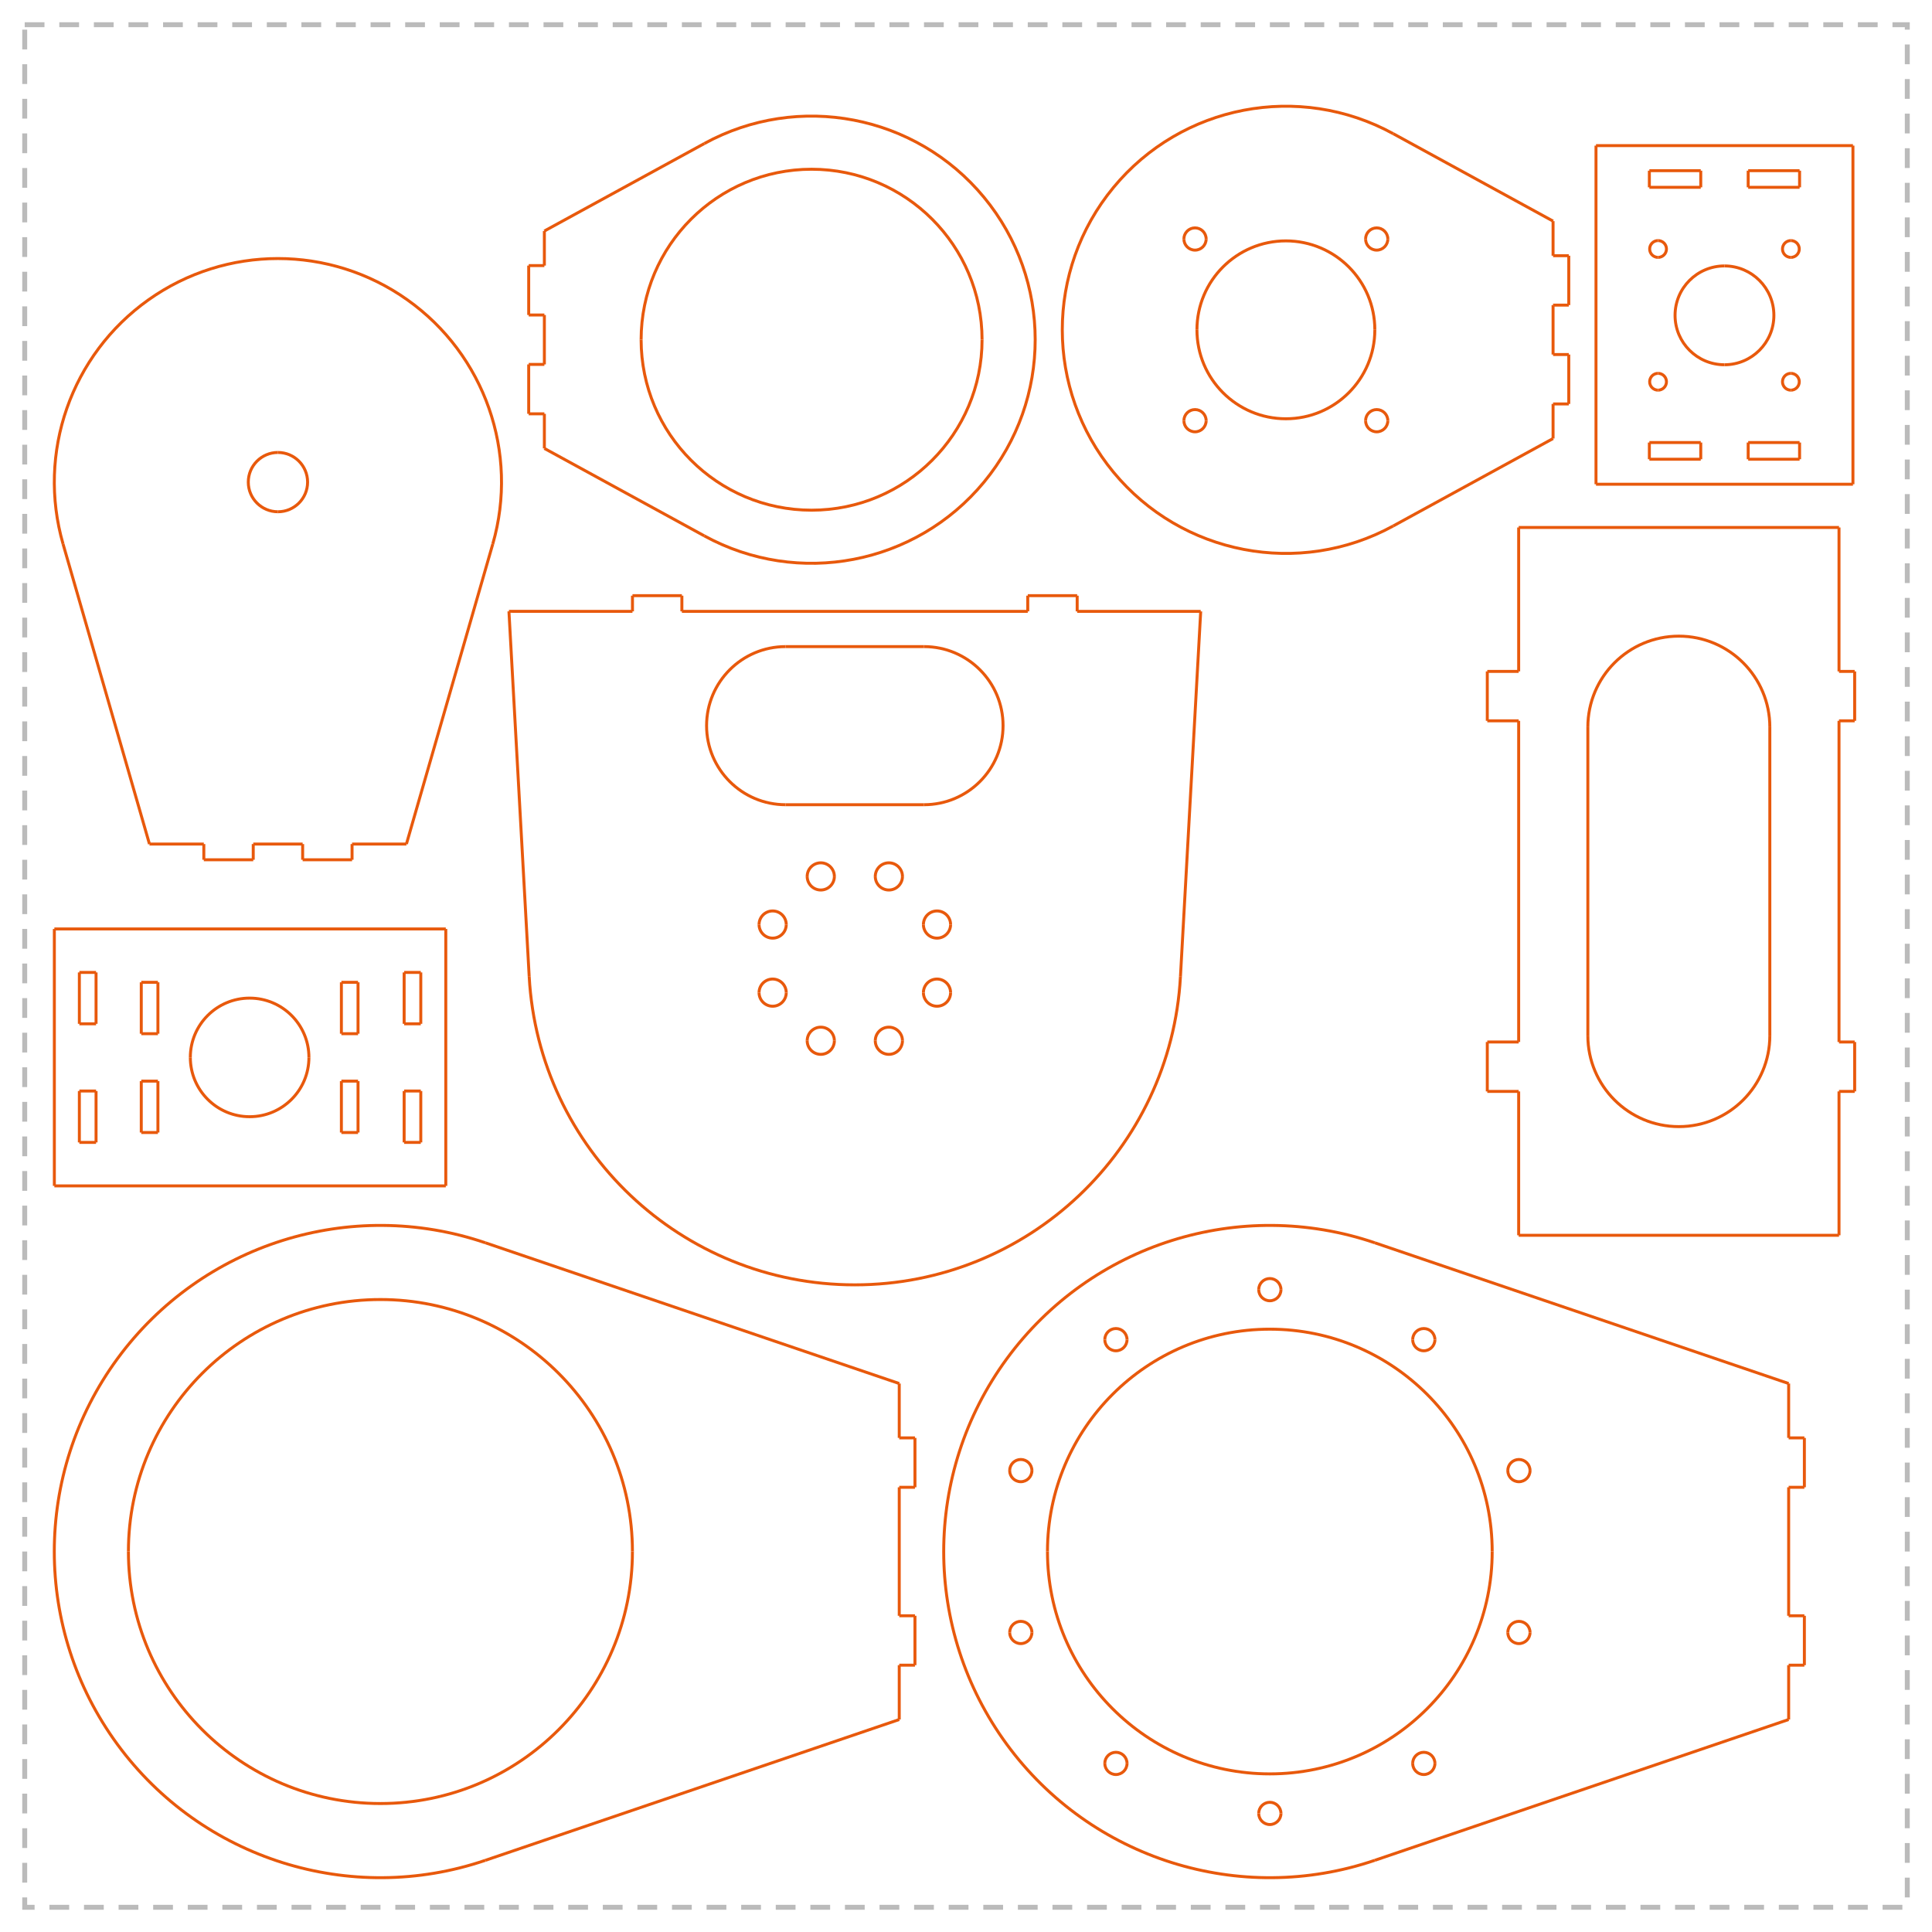
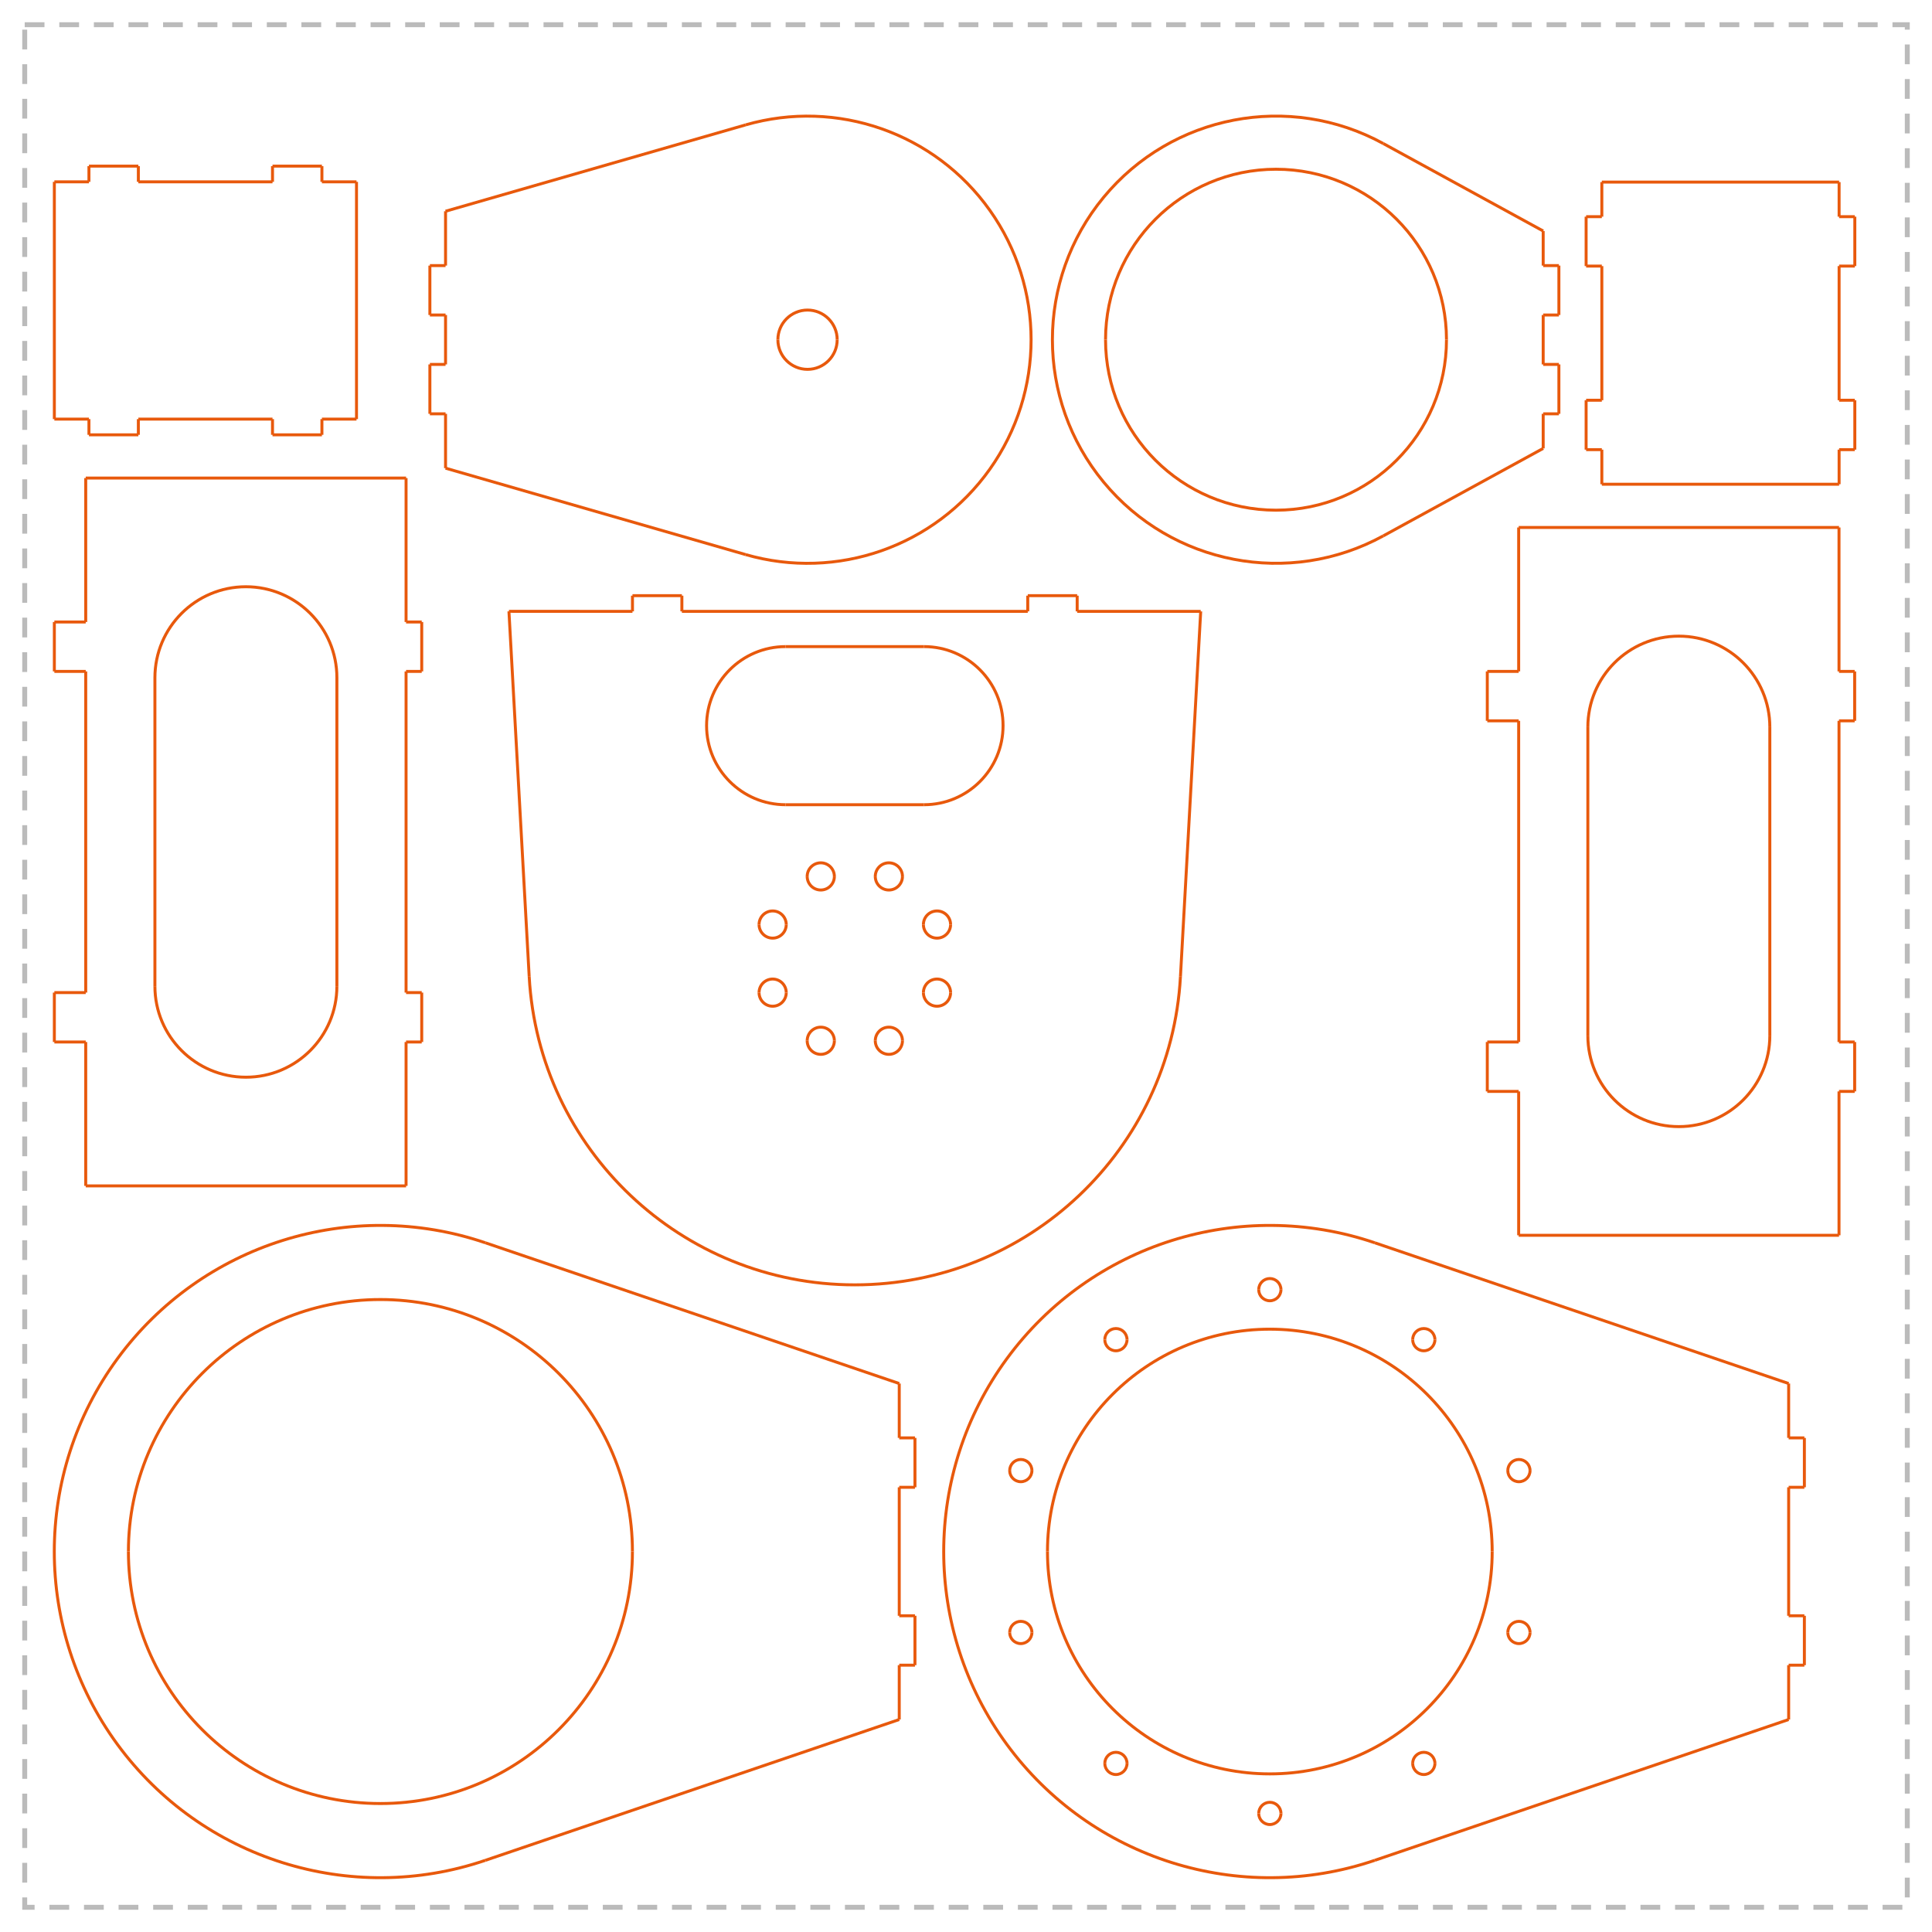
<svg xmlns="http://www.w3.org/2000/svg" viewBox="-5 -5 391 391" width="391mm" height="391mm">
  <rect x="0" y="0" width="381" height="381" fill="none" stroke="#bbb" stroke-dasharray="4 3" />
  <g fill="none" stroke="#e8590c" stroke-width="0.6">
    <line x1="176.99" y1="343.00" x2="176.99" y2="332.00" />
    <line x1="176.99" y1="332.00" x2="180.17" y2="332.00" />
    <line x1="180.17" y1="332.00" x2="180.17" y2="322.00" />
    <line x1="180.17" y1="322.00" x2="176.99" y2="322.00" />
    <line x1="176.99" y1="322.00" x2="176.99" y2="296.00" />
    <line x1="176.99" y1="296.00" x2="180.17" y2="296.00" />
    <line x1="180.17" y1="296.00" x2="180.17" y2="286.00" />
    <line x1="180.17" y1="286.00" x2="176.99" y2="286.00" />
    <line x1="176.99" y1="286.00" x2="176.99" y2="275.00" />
    <line x1="176.99" y1="275.00" x2="93.24" y2="246.52" />
    <path d="M 93.24 246.52 A 66.00 66.00 0 1 0 93.24 371.49" />
    <line x1="93.24" y1="371.49" x2="176.99" y2="343.00" />
    <path d="M 122.99 309.00 A 51.00 51.00 0 0 0 20.99 309.00" />
    <path d="M 20.99 309.00 A 51.00 51.00 0 0 0 122.99 309.00" />
    <line x1="356.99" y1="343.00" x2="356.99" y2="332.00" />
    <line x1="356.99" y1="332.00" x2="360.17" y2="332.00" />
    <line x1="360.17" y1="332.00" x2="360.17" y2="322.00" />
    <line x1="360.17" y1="322.00" x2="356.99" y2="322.00" />
    <line x1="356.99" y1="322.00" x2="356.99" y2="296.00" />
    <line x1="356.99" y1="296.00" x2="360.17" y2="296.00" />
    <line x1="360.17" y1="296.00" x2="360.17" y2="286.00" />
    <line x1="360.17" y1="286.00" x2="356.99" y2="286.00" />
    <line x1="356.99" y1="286.00" x2="356.99" y2="275.00" />
    <line x1="356.99" y1="275.00" x2="273.24" y2="246.52" />
    <path d="M 273.24 246.52 A 66.00 66.00 0 1 0 273.24 371.49" />
    <line x1="273.24" y1="371.49" x2="356.99" y2="343.00" />
    <path d="M 296.99 309.00 A 45.00 45.00 0 0 0 206.99 309.00" />
    <path d="M 206.99 309.00 A 45.00 45.00 0 0 0 296.99 309.00" />
    <path d="M 304.65 292.62 A 2.25 2.25 0 0 0 300.15 292.62" />
    <path d="M 300.15 292.62 A 2.25 2.25 0 0 0 304.65 292.62" />
    <path d="M 285.40 266.12 A 2.25 2.25 0 0 0 280.90 266.12" />
    <path d="M 280.90 266.12 A 2.25 2.25 0 0 0 285.40 266.12" />
    <path d="M 254.24 256.00 A 2.25 2.25 0 0 0 249.74 256.00" />
    <path d="M 249.74 256.00 A 2.25 2.25 0 0 0 254.24 256.00" />
    <path d="M 223.09 266.12 A 2.25 2.25 0 0 0 218.59 266.12" />
    <path d="M 218.59 266.12 A 2.25 2.25 0 0 0 223.09 266.12" />
    <path d="M 203.84 292.62 A 2.25 2.25 0 0 0 199.34 292.62" />
    <path d="M 199.34 292.62 A 2.25 2.25 0 0 0 203.84 292.62" />
    <path d="M 203.84 325.38 A 2.25 2.25 0 0 0 199.34 325.38" />
    <path d="M 199.34 325.38 A 2.25 2.25 0 0 0 203.84 325.38" />
    <path d="M 223.09 351.88 A 2.25 2.25 0 0 0 218.59 351.88" />
    <path d="M 218.59 351.88 A 2.25 2.25 0 0 0 223.09 351.88" />
    <path d="M 254.24 362.00 A 2.25 2.25 0 0 0 249.74 362.00" />
    <path d="M 249.74 362.00 A 2.25 2.25 0 0 0 254.24 362.00" />
    <path d="M 285.40 351.88 A 2.25 2.25 0 0 0 280.90 351.88" />
    <path d="M 280.90 351.88 A 2.25 2.25 0 0 0 285.40 351.88" />
    <path d="M 304.65 325.38 A 2.25 2.25 0 0 0 300.15 325.38" />
    <path d="M 300.15 325.38 A 2.25 2.25 0 0 0 304.65 325.38" />
    <line x1="238.00" y1="118.73" x2="213.00" y2="118.73" />
    <line x1="213.00" y1="118.73" x2="213.00" y2="115.55" />
    <line x1="213.00" y1="115.55" x2="203.00" y2="115.55" />
    <line x1="203.00" y1="115.55" x2="203.00" y2="118.73" />
    <line x1="203.00" y1="118.73" x2="133.00" y2="118.73" />
    <line x1="133.00" y1="118.73" x2="133.00" y2="115.55" />
    <line x1="133.00" y1="115.55" x2="123.00" y2="115.55" />
    <line x1="123.00" y1="115.55" x2="123.00" y2="118.73" />
    <line x1="123.00" y1="118.73" x2="98.00" y2="118.72" />
    <line x1="98.00" y1="118.72" x2="102.10" y2="192.66" />
    <path d="M 102.10 192.66 A 66.00 66.00 0 0 0 233.90 192.66" />
    <line x1="233.90" y1="192.66" x2="238.00" y2="118.73" />
    <line x1="182.00" y1="157.86" x2="154.00" y2="157.86" />
    <path d="M 154.00 157.86 A 16.00 16.00 0 0 1 154.00 125.86" />
    <line x1="154.00" y1="125.86" x2="182.00" y2="125.86" />
    <path d="M 182.00 125.86 A 16.00 16.00 0 0 1 182.00 157.86" />
    <path d="M 148.62 195.89 A 2.75 2.75 0 0 0 154.12 195.89" />
    <path d="M 154.12 195.89 A 2.75 2.75 0 0 0 148.62 195.89" />
    <path d="M 158.36 205.63 A 2.75 2.75 0 0 0 163.86 205.63" />
    <path d="M 163.86 205.63 A 2.75 2.75 0 0 0 158.36 205.63" />
    <path d="M 172.14 205.63 A 2.75 2.75 0 0 0 177.64 205.63" />
    <path d="M 177.64 205.63 A 2.75 2.75 0 0 0 172.14 205.63" />
    <path d="M 181.88 195.89 A 2.75 2.75 0 0 0 187.38 195.89" />
    <path d="M 187.38 195.89 A 2.75 2.75 0 0 0 181.88 195.89" />
    <path d="M 181.88 182.11 A 2.75 2.75 0 0 0 187.38 182.11" />
    <path d="M 187.38 182.11 A 2.75 2.75 0 0 0 181.88 182.11" />
    <path d="M 172.14 172.37 A 2.75 2.75 0 0 0 177.64 172.37" />
    <path d="M 177.64 172.37 A 2.75 2.75 0 0 0 172.14 172.37" />
    <path d="M 158.36 172.37 A 2.75 2.75 0 0 0 163.86 172.37" />
    <path d="M 163.86 172.37 A 2.75 2.75 0 0 0 158.36 172.37" />
    <path d="M 148.62 182.11 A 2.75 2.75 0 0 0 154.12 182.11" />
    <path d="M 154.12 182.11 A 2.75 2.75 0 0 0 148.62 182.11" />
    <line x1="367.18" y1="245.00" x2="367.18" y2="215.88" />
    <line x1="367.18" y1="215.88" x2="370.35" y2="215.88" />
    <line x1="370.35" y1="215.88" x2="370.35" y2="205.88" />
    <line x1="370.35" y1="205.88" x2="367.18" y2="205.88" />
    <line x1="367.18" y1="205.88" x2="367.18" y2="140.88" />
    <line x1="367.18" y1="140.88" x2="370.35" y2="140.88" />
    <line x1="370.35" y1="140.88" x2="370.35" y2="130.88" />
    <line x1="370.35" y1="130.88" x2="367.18" y2="130.88" />
    <line x1="367.18" y1="130.88" x2="367.18" y2="101.75" />
    <line x1="367.18" y1="101.75" x2="302.35" y2="101.75" />
    <line x1="302.35" y1="101.75" x2="302.35" y2="130.88" />
    <line x1="302.35" y1="130.88" x2="296.00" y2="130.88" />
    <line x1="296.00" y1="130.88" x2="296.00" y2="140.88" />
    <line x1="296.00" y1="140.88" x2="302.35" y2="140.88" />
    <line x1="302.35" y1="140.88" x2="302.35" y2="205.88" />
    <line x1="302.35" y1="205.88" x2="296.00" y2="205.88" />
    <line x1="296.00" y1="205.88" x2="296.00" y2="215.88" />
    <line x1="296.00" y1="215.88" x2="302.35" y2="215.88" />
    <line x1="302.35" y1="215.88" x2="302.35" y2="245.00" />
    <line x1="302.35" y1="245.00" x2="367.18" y2="245.00" />
    <line x1="316.35" y1="204.59" x2="316.35" y2="142.16" />
    <path d="M 316.35 142.16 A 18.41 18.41 0 0 1 353.18 142.16" />
    <line x1="353.18" y1="142.16" x2="353.18" y2="204.59" />
    <path d="M 353.18 204.59 A 18.41 18.41 0 1 1 316.35 204.59" />
-     <line x1="25.25" y1="165.82" x2="36.25" y2="165.82" />
-     <line x1="36.25" y1="165.82" x2="36.25" y2="169.00" />
-     <line x1="36.25" y1="169.00" x2="46.25" y2="169.00" />
-     <line x1="46.25" y1="169.00" x2="46.25" y2="165.82" />
-     <line x1="46.25" y1="165.82" x2="56.25" y2="165.82" />
-     <line x1="56.25" y1="165.82" x2="56.25" y2="169.00" />
-     <line x1="56.25" y1="169.00" x2="66.25" y2="169.00" />
-     <line x1="66.25" y1="169.00" x2="66.25" y2="165.82" />
-     <line x1="66.25" y1="165.82" x2="77.25" y2="165.82" />
-     <line x1="77.25" y1="165.82" x2="94.73" y2="105.09" />
-     <path d="M 94.73 105.09 A 45.25 45.25 0 1 0 7.76 105.09" />
-     <line x1="7.76" y1="105.09" x2="25.25" y2="165.82" />
-     <path d="M 51.25 98.57 A 6.00 6.00 0 0 0 51.25 86.57" />
-     <path d="M 51.25 86.57 A 6.00 6.00 0 0 0 51.25 98.57" />
-     <line x1="105.17" y1="41.75" x2="105.17" y2="48.75" />
-     <line x1="105.17" y1="48.75" x2="102.00" y2="48.75" />
-     <line x1="102.00" y1="48.75" x2="102.00" y2="58.75" />
-     <line x1="102.00" y1="58.75" x2="105.17" y2="58.75" />
-     <line x1="105.17" y1="58.75" x2="105.17" y2="68.75" />
-     <line x1="105.17" y1="68.75" x2="102.00" y2="68.75" />
-     <line x1="102.00" y1="68.75" x2="102.00" y2="78.75" />
-     <line x1="102.00" y1="78.75" x2="105.17" y2="78.75" />
-     <line x1="105.17" y1="78.75" x2="105.17" y2="85.75" />
-     <line x1="105.17" y1="85.75" x2="137.54" y2="103.45" />
-     <path d="M 137.54 103.45 A 45.25 45.25 0 1 0 137.54 24.05" />
-     <line x1="137.54" y1="24.05" x2="105.17" y2="41.75" />
-     <path d="M 124.75 63.75 A 34.50 34.50 0 0 0 193.75 63.75" />
-     <path d="M 193.75 63.75 A 34.50 34.50 0 0 0 124.75 63.75" />
-     <line x1="309.31" y1="83.75" x2="309.31" y2="76.75" />
-     <line x1="309.31" y1="76.75" x2="312.49" y2="76.75" />
-     <line x1="312.49" y1="76.75" x2="312.49" y2="66.75" />
-     <line x1="312.49" y1="66.75" x2="309.31" y2="66.75" />
-     <line x1="309.31" y1="66.75" x2="309.31" y2="56.75" />
-     <line x1="309.31" y1="56.75" x2="312.49" y2="56.75" />
-     <line x1="312.49" y1="56.75" x2="312.49" y2="46.75" />
-     <line x1="312.49" y1="46.75" x2="309.31" y2="46.75" />
-     <line x1="309.31" y1="46.75" x2="309.31" y2="39.75" />
-     <line x1="309.31" y1="39.75" x2="276.95" y2="22.05" />
-     <path d="M 276.95 22.05 A 45.25 45.25 0 1 0 276.95 101.45" />
-     <line x1="276.95" y1="101.45" x2="309.31" y2="83.75" />
-     <path d="M 273.24 61.75 A 18.00 18.00 0 0 0 237.24 61.75" />
-     <path d="M 237.24 61.75 A 18.00 18.00 0 0 0 273.24 61.75" />
-     <path d="M 275.87 43.37 A 2.25 2.25 0 0 0 271.37 43.37" />
-     <path d="M 271.37 43.37 A 2.25 2.25 0 0 0 275.87 43.37" />
-     <path d="M 239.10 43.37 A 2.25 2.25 0 0 0 234.60 43.37" />
-     <path d="M 234.60 43.37 A 2.25 2.25 0 0 0 239.10 43.37" />
-     <path d="M 239.10 80.14 A 2.25 2.25 0 0 0 234.60 80.14" />
-     <path d="M 234.60 80.14 A 2.25 2.25 0 0 0 239.10 80.14" />
-     <path d="M 275.87 80.14 A 2.25 2.25 0 0 0 271.37 80.14" />
-     <path d="M 271.37 80.14 A 2.25 2.25 0 0 0 275.87 80.14" />
-     <line x1="6.00" y1="235.00" x2="85.22" y2="235.00" />
-     <line x1="85.22" y1="235.00" x2="85.22" y2="183.00" />
-     <line x1="85.22" y1="183.00" x2="6.00" y2="183.00" />
-     <line x1="6.00" y1="183.00" x2="6.00" y2="235.00" />
-     <path d="M 57.52 209.00 A 12.00 12.00 0 0 0 33.52 209.00" />
-     <path d="M 33.52 209.00 A 12.00 12.00 0 0 0 57.52 209.00" />
-     <line x1="64.09" y1="224.20" x2="67.46" y2="224.20" />
-     <line x1="67.46" y1="224.20" x2="67.46" y2="213.80" />
-     <line x1="67.46" y1="213.80" x2="64.09" y2="213.80" />
-     <line x1="64.09" y1="213.80" x2="64.09" y2="224.20" />
-     <line x1="64.09" y1="204.20" x2="67.46" y2="204.20" />
-     <line x1="67.46" y1="204.20" x2="67.46" y2="193.80" />
-     <line x1="67.46" y1="193.80" x2="64.09" y2="193.80" />
-     <line x1="64.09" y1="193.80" x2="64.09" y2="204.20" />
-     <line x1="23.59" y1="224.20" x2="26.96" y2="224.20" />
-     <line x1="26.96" y1="224.20" x2="26.96" y2="213.80" />
-     <line x1="26.96" y1="213.80" x2="23.59" y2="213.80" />
-     <line x1="23.59" y1="213.80" x2="23.59" y2="224.20" />
-     <line x1="23.59" y1="204.20" x2="26.96" y2="204.20" />
-     <line x1="26.96" y1="204.20" x2="26.96" y2="193.80" />
-     <line x1="26.96" y1="193.80" x2="23.59" y2="193.80" />
-     <line x1="23.59" y1="193.80" x2="23.59" y2="204.20" />
-     <line x1="76.79" y1="226.20" x2="80.16" y2="226.20" />
-     <line x1="80.16" y1="226.20" x2="80.16" y2="215.80" />
-     <line x1="80.16" y1="215.80" x2="76.79" y2="215.80" />
-     <line x1="76.79" y1="215.80" x2="76.79" y2="226.20" />
-     <line x1="76.79" y1="202.20" x2="80.16" y2="202.20" />
-     <line x1="80.16" y1="202.20" x2="80.16" y2="191.80" />
-     <line x1="80.16" y1="191.80" x2="76.79" y2="191.80" />
-     <line x1="76.79" y1="191.80" x2="76.79" y2="202.20" />
-     <line x1="11.06" y1="226.20" x2="14.44" y2="226.20" />
-     <line x1="14.44" y1="226.20" x2="14.44" y2="215.80" />
-     <line x1="14.44" y1="215.80" x2="11.06" y2="215.80" />
-     <line x1="11.06" y1="215.80" x2="11.06" y2="226.20" />
-     <line x1="11.06" y1="202.20" x2="14.44" y2="202.20" />
-     <line x1="14.44" y1="202.20" x2="14.44" y2="191.80" />
-     <line x1="14.44" y1="191.80" x2="11.06" y2="191.80" />
-     <line x1="11.06" y1="191.80" x2="11.06" y2="202.20" />
-     <line x1="370.00" y1="93.00" x2="370.00" y2="24.47" />
-     <line x1="370.00" y1="24.47" x2="318.00" y2="24.47" />
-     <line x1="318.00" y1="24.47" x2="318.00" y2="93.00" />
-     <line x1="318.00" y1="93.00" x2="370.00" y2="93.00" />
-     <path d="M 330.56 43.69 A 1.70 1.70 0 0 0 330.56 47.09" />
-     <path d="M 330.56 47.09 A 1.70 1.70 0 0 0 330.56 43.69" />
-     <path d="M 330.56 70.56 A 1.70 1.70 0 0 0 330.56 73.96" />
-     <path d="M 330.56 73.96 A 1.70 1.70 0 0 0 330.56 70.56" />
-     <path d="M 357.44 70.56 A 1.70 1.70 0 0 0 357.44 73.96" />
-     <path d="M 357.44 73.96 A 1.70 1.70 0 0 0 357.44 70.56" />
-     <path d="M 357.44 43.69 A 1.70 1.70 0 0 0 357.44 47.09" />
-     <path d="M 357.44 47.09 A 1.70 1.70 0 0 0 357.44 43.69" />
-     <path d="M 344.00 48.82 A 10.00 10.00 0 0 0 344.00 68.82" />
-     <path d="M 344.00 68.82 A 10.00 10.00 0 0 0 344.00 48.82" />
-     <line x1="359.20" y1="32.91" x2="359.20" y2="29.54" />
-     <line x1="359.20" y1="29.54" x2="348.80" y2="29.54" />
-     <line x1="348.80" y1="29.54" x2="348.80" y2="32.91" />
-     <line x1="348.80" y1="32.91" x2="359.20" y2="32.91" />
-     <line x1="339.20" y1="32.91" x2="339.20" y2="29.54" />
-     <line x1="339.20" y1="29.54" x2="328.80" y2="29.54" />
-     <line x1="328.80" y1="29.54" x2="328.80" y2="32.91" />
-     <line x1="328.80" y1="32.91" x2="339.20" y2="32.91" />
-     <line x1="359.20" y1="87.94" x2="359.20" y2="84.56" />
-     <line x1="359.20" y1="84.56" x2="348.80" y2="84.56" />
-     <line x1="348.80" y1="84.56" x2="348.80" y2="87.94" />
-     <line x1="348.80" y1="87.94" x2="359.20" y2="87.94" />
-     <line x1="339.20" y1="87.94" x2="339.20" y2="84.56" />
-     <line x1="339.20" y1="84.56" x2="328.80" y2="84.56" />
-     <line x1="328.80" y1="84.56" x2="328.80" y2="87.94" />
-     <line x1="328.80" y1="87.94" x2="339.20" y2="87.94" />
+     <line x1="77.18" y1="235.00" x2="77.18" y2="205.88" />
+     <line x1="77.18" y1="205.88" x2="80.35" y2="205.88" />
+     <line x1="80.35" y1="205.88" x2="80.35" y2="195.88" />
+     <line x1="80.35" y1="195.88" x2="77.18" y2="195.88" />
+     <line x1="77.18" y1="195.88" x2="77.18" y2="130.88" />
+     <line x1="77.18" y1="130.88" x2="80.35" y2="130.88" />
+     <line x1="80.35" y1="130.88" x2="80.35" y2="120.88" />
+     <line x1="80.35" y1="120.88" x2="77.18" y2="120.88" />
+     <line x1="77.18" y1="120.88" x2="77.18" y2="91.75" />
+     <line x1="77.18" y1="91.75" x2="12.35" y2="91.75" />
+     <line x1="12.35" y1="91.75" x2="12.35" y2="120.88" />
+     <line x1="12.35" y1="120.88" x2="6.00" y2="120.88" />
+     <line x1="6.00" y1="120.88" x2="6.00" y2="130.88" />
+     <line x1="6.00" y1="130.88" x2="12.35" y2="130.88" />
+     <line x1="12.35" y1="130.88" x2="12.35" y2="195.88" />
+     <line x1="12.35" y1="195.88" x2="6.00" y2="195.88" />
+     <line x1="6.00" y1="195.88" x2="6.00" y2="205.88" />
+     <line x1="6.00" y1="205.88" x2="12.35" y2="205.88" />
+     <line x1="12.35" y1="205.88" x2="12.35" y2="235.00" />
+     <line x1="12.35" y1="235.00" x2="77.18" y2="235.00" />
+     <line x1="26.35" y1="194.59" x2="26.35" y2="132.16" />
+     <path d="M 26.35 132.16 A 18.41 18.41 0 0 1 63.18 132.16" />
+     <line x1="63.18" y1="132.16" x2="63.18" y2="194.59" />
+     <path d="M 63.18 194.59 A 18.41 18.41 0 1 1 26.35 194.59" />
+     <line x1="85.17" y1="37.75" x2="85.17" y2="48.75" />
+     <line x1="85.17" y1="48.75" x2="82.00" y2="48.75" />
+     <line x1="82.00" y1="48.75" x2="82.00" y2="58.75" />
+     <line x1="82.00" y1="58.75" x2="85.17" y2="58.75" />
+     <line x1="85.17" y1="58.75" x2="85.17" y2="68.75" />
+     <line x1="85.17" y1="68.75" x2="82.00" y2="68.75" />
+     <line x1="82.00" y1="68.75" x2="82.00" y2="78.75" />
+     <line x1="82.00" y1="78.75" x2="85.17" y2="78.75" />
+     <line x1="85.17" y1="78.75" x2="85.17" y2="89.75" />
+     <line x1="85.17" y1="89.75" x2="145.91" y2="107.24" />
+     <path d="M 145.91 107.24 A 45.25 45.25 0 1 0 145.91 20.27" />
+     <line x1="145.91" y1="20.27" x2="85.17" y2="37.75" />
+     <path d="M 152.43 63.75 A 6.00 6.00 0 0 0 164.43 63.75" />
+     <path d="M 164.43 63.75 A 6.00 6.00 0 0 0 152.43 63.75" />
+     <line x1="307.31" y1="85.75" x2="307.31" y2="78.75" />
+     <line x1="307.31" y1="78.75" x2="310.49" y2="78.75" />
+     <line x1="310.49" y1="78.75" x2="310.49" y2="68.75" />
+     <line x1="310.49" y1="68.75" x2="307.31" y2="68.75" />
+     <line x1="307.31" y1="68.75" x2="307.31" y2="58.75" />
+     <line x1="307.31" y1="58.75" x2="310.49" y2="58.75" />
+     <line x1="310.49" y1="58.75" x2="310.49" y2="48.75" />
+     <line x1="310.49" y1="48.75" x2="307.31" y2="48.75" />
+     <line x1="307.31" y1="48.75" x2="307.31" y2="41.75" />
+     <line x1="307.31" y1="41.75" x2="274.95" y2="24.05" />
+     <path d="M 274.95 24.05 A 45.25 45.25 0 1 0 274.95 103.45" />
+     <line x1="274.95" y1="103.45" x2="307.31" y2="85.75" />
+     <path d="M 287.74 63.75 A 34.50 34.50 0 0 0 218.74 63.75" />
+     <path d="M 218.74 63.75 A 34.50 34.50 0 0 0 287.74 63.75" />
+     <line x1="367.20" y1="93.00" x2="367.20" y2="86.00" />
+     <line x1="367.20" y1="86.00" x2="370.38" y2="86.00" />
+     <line x1="370.38" y1="86.00" x2="370.38" y2="76.00" />
+     <line x1="370.38" y1="76.00" x2="367.20" y2="76.00" />
+     <line x1="367.20" y1="76.00" x2="367.20" y2="48.85" />
+     <line x1="367.20" y1="48.85" x2="370.38" y2="48.85" />
+     <line x1="370.38" y1="48.85" x2="370.38" y2="38.85" />
+     <line x1="370.38" y1="38.85" x2="367.20" y2="38.85" />
+     <line x1="367.20" y1="38.85" x2="367.20" y2="31.85" />
+     <line x1="367.20" y1="31.85" x2="319.18" y2="31.85" />
+     <line x1="319.18" y1="31.85" x2="319.18" y2="38.85" />
+     <line x1="319.18" y1="38.85" x2="316.00" y2="38.85" />
+     <line x1="316.00" y1="38.85" x2="316.00" y2="48.85" />
+     <line x1="316.00" y1="48.85" x2="319.18" y2="48.85" />
+     <line x1="319.18" y1="48.85" x2="319.18" y2="76.00" />
+     <line x1="319.18" y1="76.00" x2="316.00" y2="76.00" />
+     <line x1="316.00" y1="76.00" x2="316.00" y2="86.00" />
+     <line x1="316.00" y1="86.00" x2="319.18" y2="86.00" />
+     <line x1="319.18" y1="86.00" x2="319.18" y2="93.00" />
+     <line x1="319.18" y1="93.00" x2="367.20" y2="93.00" />
+     <line x1="6.00" y1="79.82" x2="13.00" y2="79.82" />
+     <line x1="13.00" y1="79.82" x2="13.00" y2="83.00" />
+     <line x1="13.00" y1="83.00" x2="23.00" y2="83.00" />
+     <line x1="23.00" y1="83.00" x2="23.00" y2="79.82" />
+     <line x1="23.00" y1="79.82" x2="50.15" y2="79.82" />
+     <line x1="50.15" y1="79.82" x2="50.15" y2="83.00" />
+     <line x1="50.15" y1="83.00" x2="60.15" y2="83.00" />
+     <line x1="60.15" y1="83.00" x2="60.15" y2="79.82" />
+     <line x1="60.15" y1="79.82" x2="67.15" y2="79.82" />
+     <line x1="67.15" y1="79.82" x2="67.15" y2="31.80" />
+     <line x1="67.15" y1="31.80" x2="60.15" y2="31.80" />
+     <line x1="60.15" y1="31.80" x2="60.15" y2="28.62" />
+     <line x1="60.15" y1="28.62" x2="50.15" y2="28.62" />
+     <line x1="50.15" y1="28.62" x2="50.15" y2="31.80" />
+     <line x1="50.15" y1="31.80" x2="23.00" y2="31.80" />
+     <line x1="23.00" y1="31.80" x2="23.00" y2="28.62" />
+     <line x1="23.00" y1="28.62" x2="13.00" y2="28.62" />
+     <line x1="13.00" y1="28.62" x2="13.00" y2="31.80" />
+     <line x1="13.00" y1="31.80" x2="6.00" y2="31.80" />
+     <line x1="6.00" y1="31.80" x2="6.00" y2="79.82" />
  </g>
</svg>
